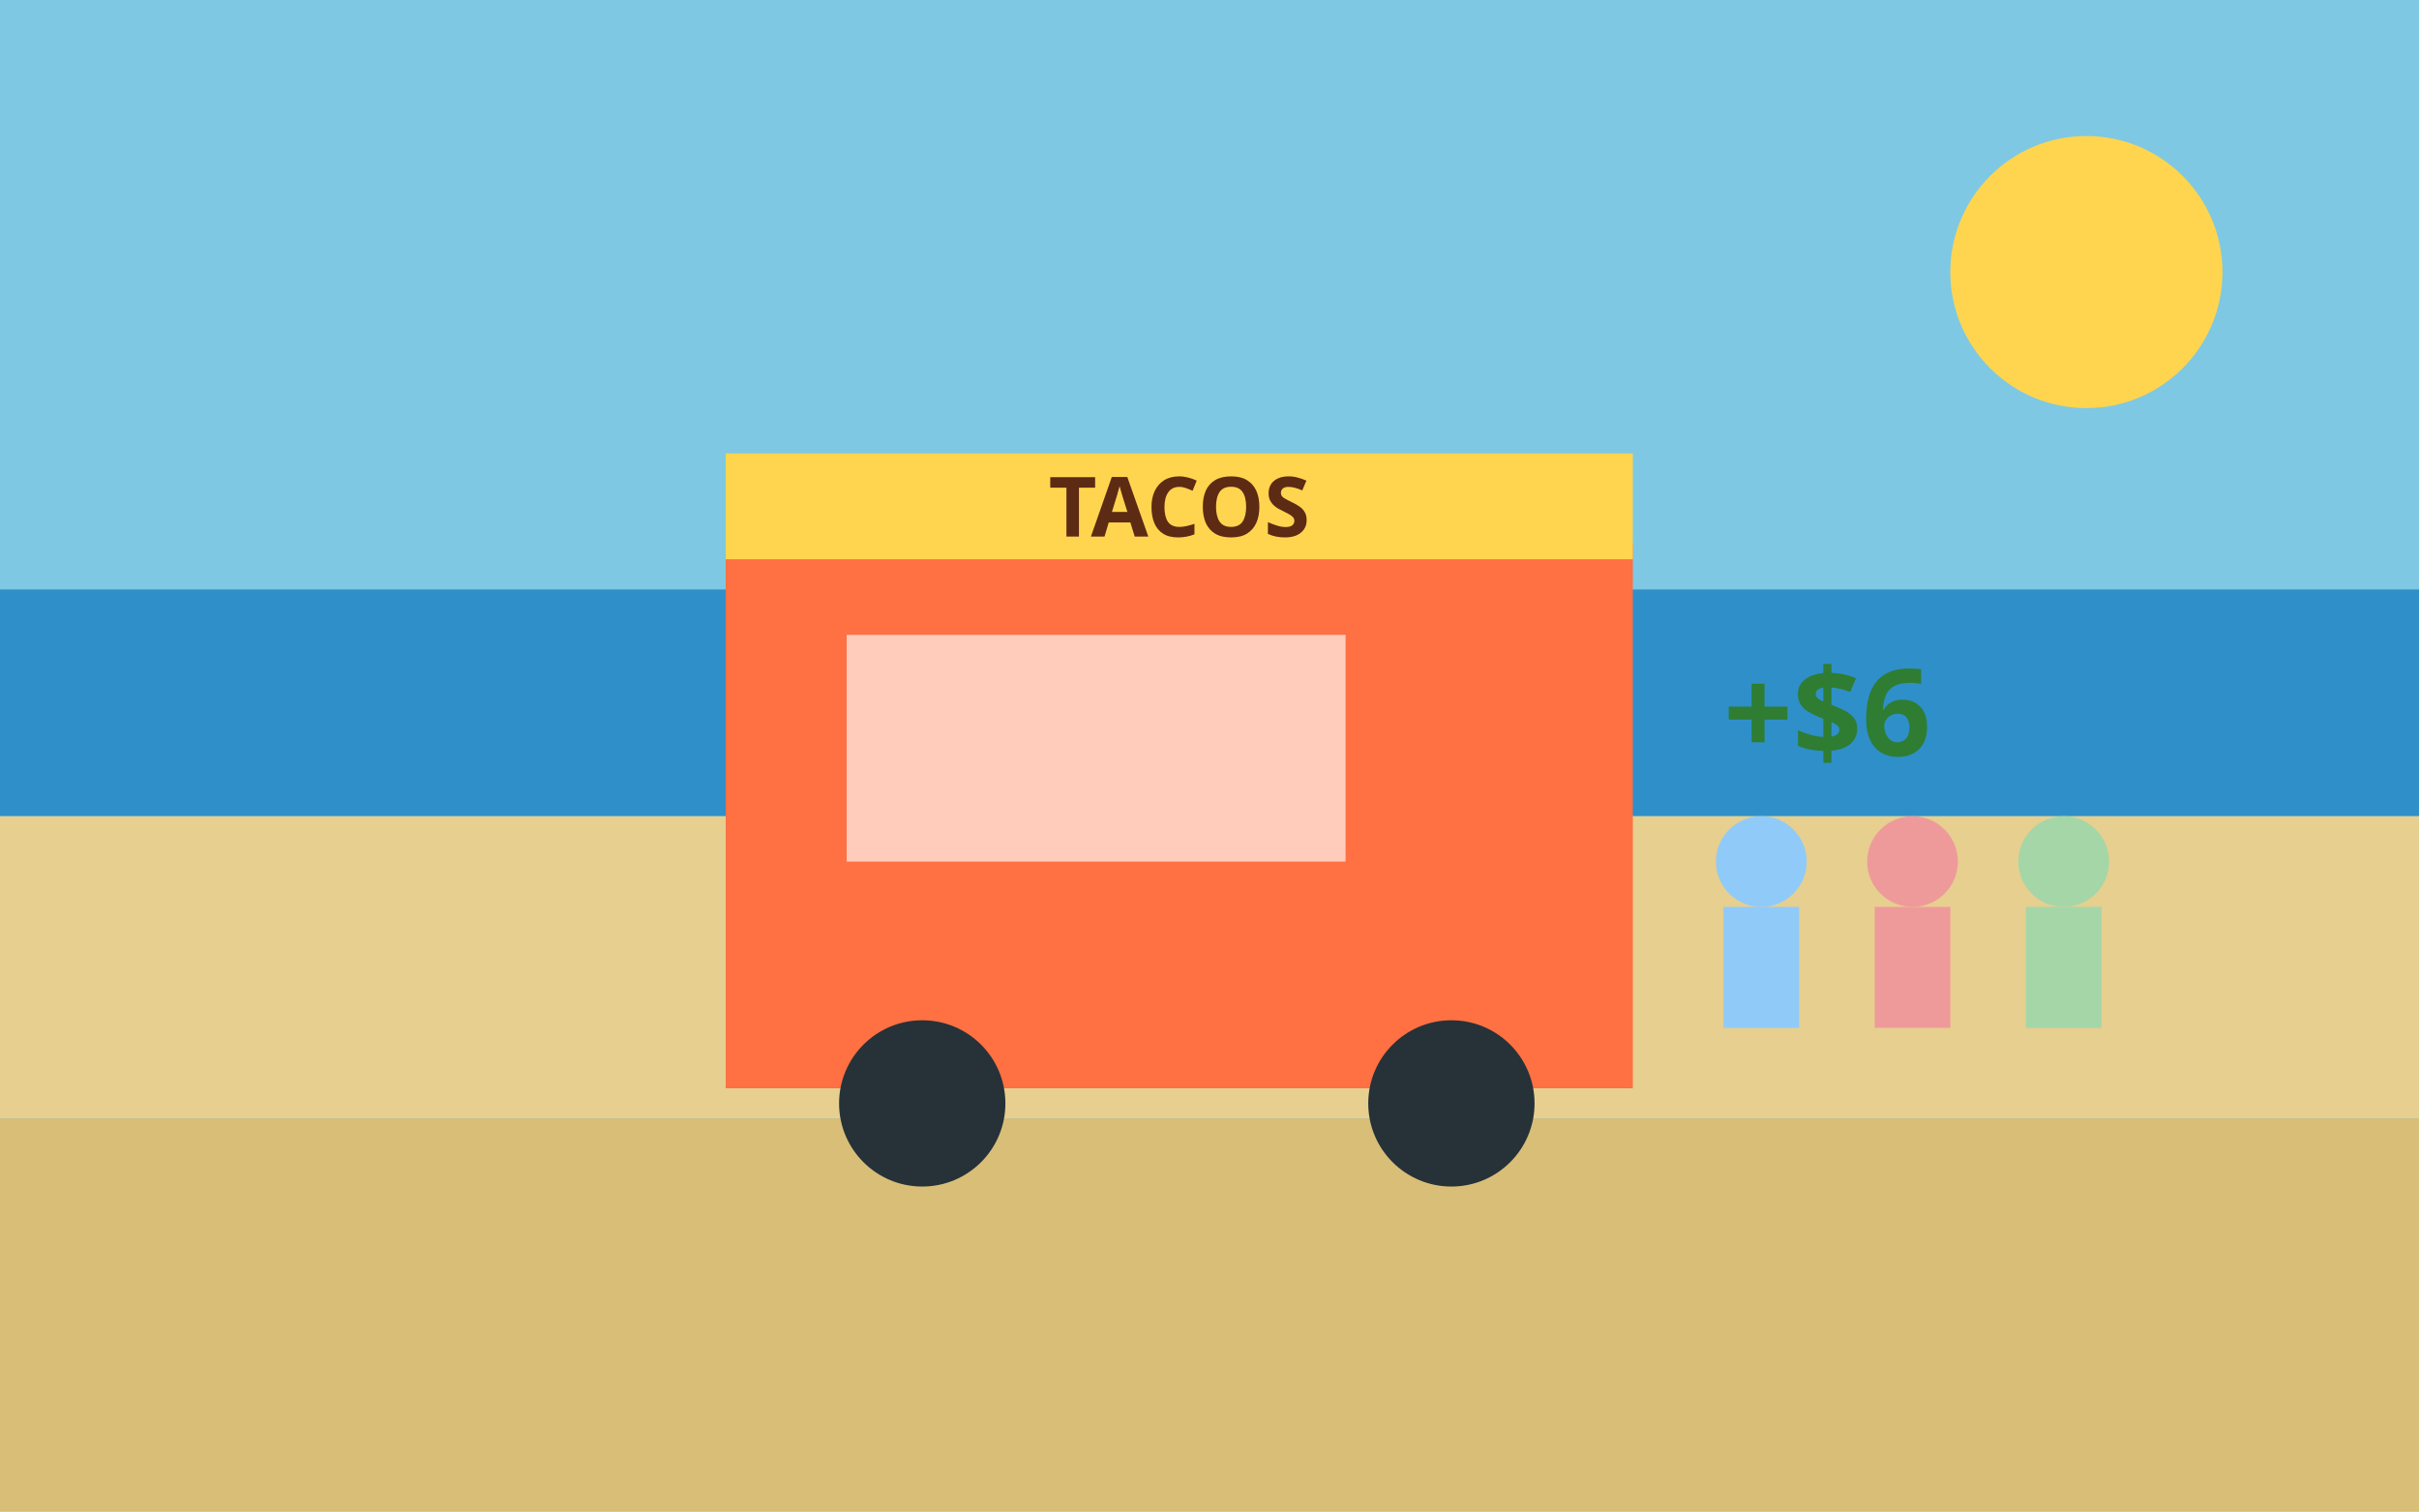
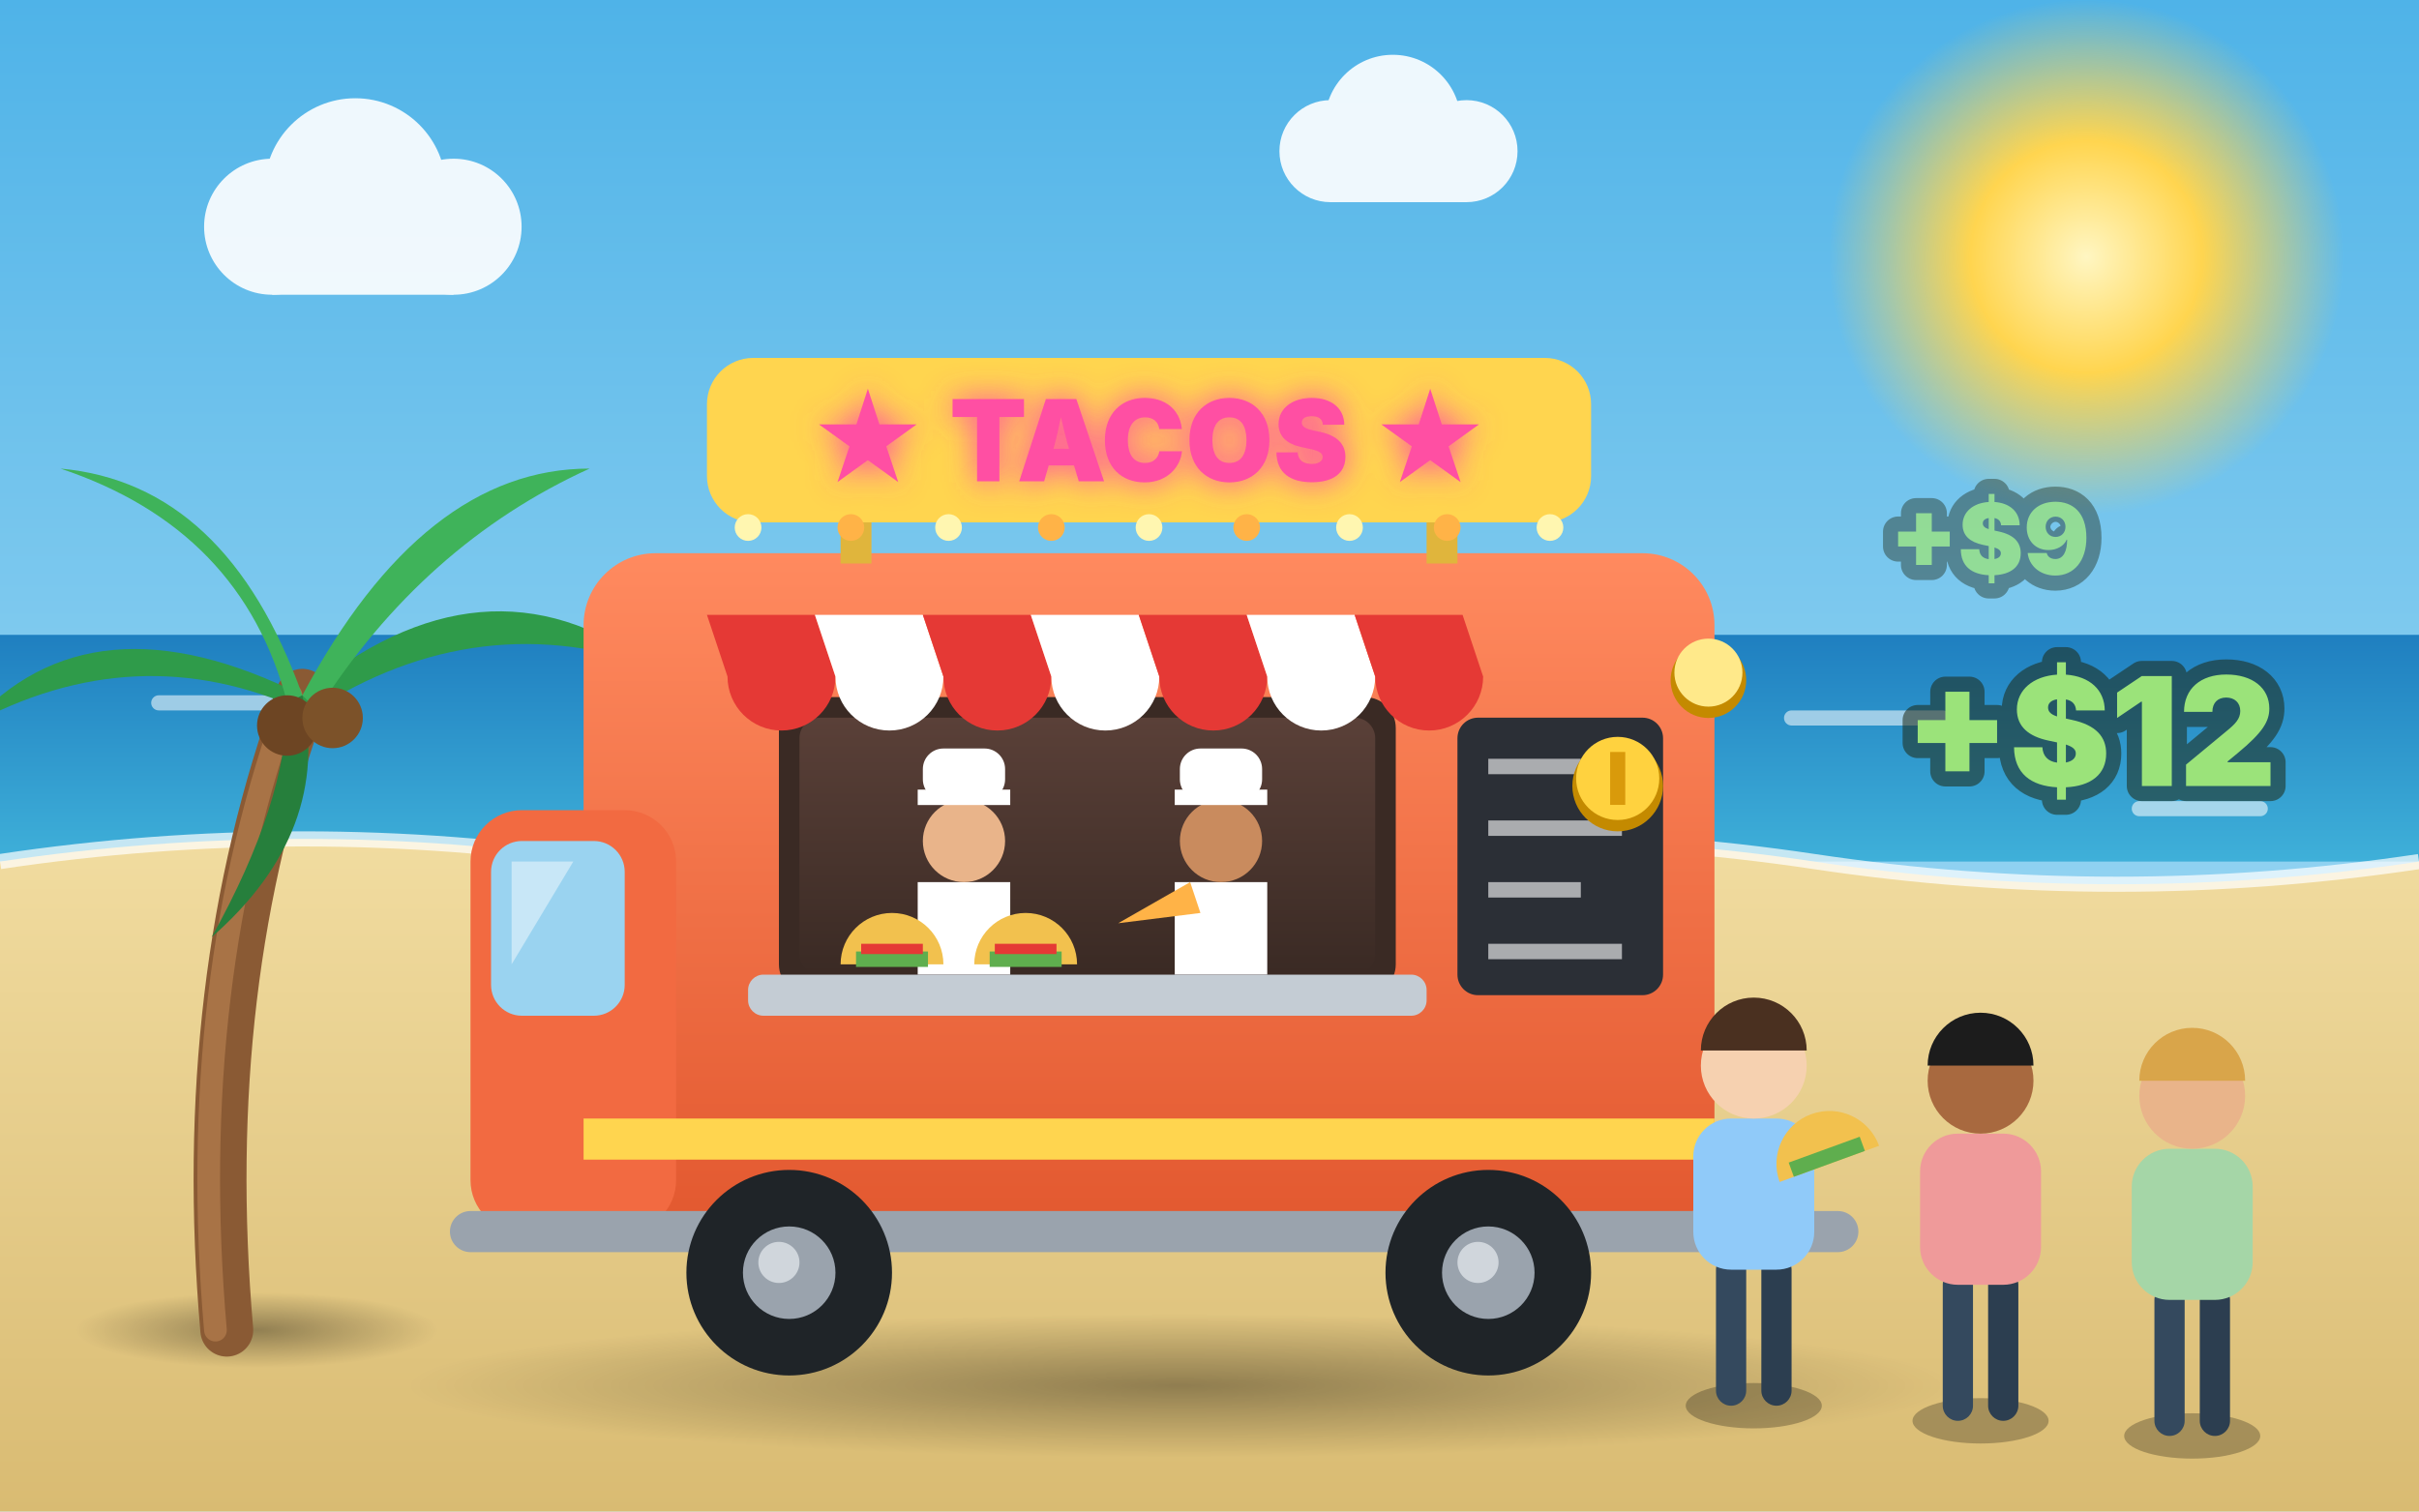
<svg xmlns="http://www.w3.org/2000/svg" viewBox="0 0 320 200">
-   <rect width="320" height="200" fill="#7ec8e3" />
-   <rect y="78" width="320" height="30" fill="#2f8fc9" />
-   <rect y="108" width="320" height="40" fill="#e6cf8f" />
-   <rect y="148" width="320" height="52" fill="#d9be78" />
-   <circle cx="276" cy="36" r="18" fill="#ffd54f" />
-   <rect x="96" y="72" width="120" height="72" fill="#ff7043" />
-   <rect x="96" y="60" width="120" height="14" fill="#ffd54f" />
-   <text x="156" y="71" text-anchor="middle" font-family="system-ui,sans-serif" font-weight="800" font-size="11" fill="#5d2a14">TACOS</text>
-   <rect x="112" y="84" width="66" height="30" fill="#ffccbc" />
-   <circle cx="122" cy="146" r="11" fill="#263238" />
-   <circle cx="192" cy="146" r="11" fill="#263238" />
+   <defs>
+     <linearGradient id="sky" x1="0" y1="0" x2="0" y2="1">
+       <stop offset="0" stop-color="#4fb3e8" />
+       <stop offset="1" stop-color="#bfe8f7" />
+     </linearGradient>
+     <linearGradient id="sea" x1="0" y1="0" x2="0" y2="1">
+       <stop offset="0" stop-color="#1f7fc0" />
+       <stop offset="1" stop-color="#3fb0d9" />
+     </linearGradient>
+     <linearGradient id="sand" x1="0" y1="0" x2="0" y2="1">
+       <stop offset="0" stop-color="#f1dca0" />
+       <stop offset="1" stop-color="#d9bb72" />
+     </linearGradient>
+     <linearGradient id="body" x1="0" y1="0" x2="0" y2="1">
+       <stop offset="0" stop-color="#ff8a5f" />
+       <stop offset="1" stop-color="#e2582f" />
+     </linearGradient>
+     <linearGradient id="kit" x1="0" y1="0" x2="0" y2="1">
+       <stop offset="0" stop-color="#5a4038" />
+       <stop offset="1" stop-color="#3a2a24" />
+     </linearGradient>
+     <radialGradient id="sun">
+       <stop offset="0" stop-color="#fff6c2" />
+       <stop offset=".45" stop-color="#ffd54f" />
+       <stop offset="1" stop-color="#ffd54f" stop-opacity="0" />
+     </radialGradient>
+     <radialGradient id="sh">
+       <stop offset="0" stop-color="#000" stop-opacity=".35" />
+       <stop offset="1" stop-color="#000" stop-opacity="0" />
+     </radialGradient>
+     <filter id="neon" x="-20%" y="-60%" width="140%" height="220%">
+       <feGaussianBlur stdDeviation="3" result="b" />
+       <feMerge>
+         <feMergeNode in="b" />
+         <feMergeNode in="SourceGraphic" />
+       </feMerge>
+     </filter>
+     <g id="person">
+       <ellipse cx="0" cy="0" rx="9" ry="3" fill="#000" opacity=".25" />
+       <rect x="-5" y="-20" width="4" height="20" rx="2" fill="#34495e" />
+       <rect x="1" y="-20" width="4" height="20" rx="2" fill="#2c3e50" />
+     </g>
+   </defs>
+   <rect width="320" height="200" fill="url(#sky)" />
+   <circle cx="276" cy="34" r="34" fill="url(#sun)" />
+   <g fill="#fff" opacity=".9">
+     <g transform="translate(36 30)">
+       <circle r="9" />
+       <circle cx="11" cy="-5" r="12" />
+       <circle cx="24" r="9" />
+       <rect y="-2" width="24" height="11" />
+     </g>
+     <g transform="translate(176 20) scale(.75)">
+       <circle r="9" />
+       <circle cx="11" cy="-5" r="12" />
+       <circle cx="24" r="9" />
+       <rect y="-2" width="24" height="11" />
+     </g>
+   </g>
+   <rect y="84" width="320" height="30" fill="url(#sea)" />
+   <g fill="#fff" opacity=".55">
+     <rect x="20" y="92" width="26" height="2" rx="1" />
+     <rect x="118" y="100" width="34" height="2" rx="1" />
+     <rect x="236" y="94" width="22" height="2" rx="1" />
+     <rect x="282" y="106" width="18" height="2" rx="1" />
+   </g>
+   <path d="M0 114 Q40 108 80 114 T160 114 T240 114 T320 114 V200 H0Z" fill="url(#sand)" />
+   <path d="M0 114 Q40 108 80 114 T160 114 T240 114 T320 114" fill="none" stroke="#fff" stroke-opacity=".7" stroke-width="2" />
+   <ellipse cx="34" cy="176" rx="24" ry="5" fill="url(#sh)" />
+   <path d="M30 176 Q26 130 40 92" stroke="#8a5a34" stroke-width="7" fill="none" stroke-linecap="round" />
+   <path d="M30 176 Q26 130 40 92" stroke="#a87346" stroke-width="3" fill="none" stroke-linecap="round" transform="translate(-1.5 0)" />
+   <g fill="#2f9b4a">
+     <path d="M40 92 Q12 78 -4 96 Q18 84 40 94Z" />
+     <path d="M40 92 Q64 72 86 88 Q62 80 40 95Z" />
+     <path d="M40 92 Q30 64 8 62 Q32 70 38 93Z" fill="#3fb35a" />
+     <path d="M40 92 Q56 62 78 62 Q56 72 42 94Z" fill="#3fb35a" />
+     <path d="M40 92 Q44 110 28 124 Q38 106 38 93Z" fill="#267f3c" />
+   </g>
+   <circle cx="38" cy="96" r="4" fill="#6d4523" />
+   <circle cx="44" cy="95" r="4" fill="#7c5229" />
+   <g transform="translate(152 182) scale(.68)">
+     <ellipse cx="6" cy="2" rx="150" ry="14" fill="url(#sh)" />
+     <rect x="-110" y="-160" width="220" height="132" rx="14" fill="url(#body)" />
+     <rect x="-132" y="-110" width="40" height="82" rx="10" fill="#f26a41" />
+     <rect x="-128" y="-104" width="26" height="34" rx="6" fill="#9ad3f0" />
+     <path d="M-124 -100h12l-12 20z" fill="#fff" opacity=".45" />
+     <rect x="-110" y="-50" width="220" height="8" fill="#ffd54f" />
+     <rect x="-136" y="-32" width="274" height="8" rx="4" fill="#9aa3ad" />
+     <rect x="-72" y="-132" width="120" height="58" rx="6" fill="#3a2a24" />
+     <rect x="-68" y="-128" width="112" height="50" rx="4" fill="url(#kit)" />
+     <g transform="translate(-36 0)">
+       <rect x="-9" y="-96" width="18" height="18" fill="#fff" />
+       <circle cx="0" cy="-104" r="8" fill="#e9b48a" />
+       <rect x="-8" y="-122" width="16" height="10" rx="4" fill="#fff" />
+       <rect x="-9" y="-114" width="18" height="3" fill="#fff" />
+     </g>
+     <g transform="translate(14 0)">
+       <rect x="-9" y="-96" width="18" height="18" fill="#fff" />
+       <circle cx="0" cy="-104" r="8" fill="#c98b5e" />
+       <rect x="-8" y="-122" width="16" height="10" rx="4" fill="#fff" />
+       <rect x="-9" y="-114" width="18" height="3" fill="#fff" />
+     </g>
+     <g fill="#ffb347">
+       <path d="M-6 -88 l14 -8 l2 6z" />
+     </g>
+     <rect x="-78" y="-78" width="132" height="8" rx="3" fill="#c4ccd4" />
+     <g transform="translate(-50 -80)">
+       <path d="M-10 0 A10 10 0 0 1 10 0Z" fill="#f2c14e" />
+       <path d="M-7 -1 h14" stroke="#5fae4e" stroke-width="3" />
+       <path d="M-6 -3 h12" stroke="#e53935" stroke-width="2" />
+     </g>
+     <g transform="translate(-24 -80)">
+       <path d="M-10 0 A10 10 0 0 1 10 0Z" fill="#f2c14e" />
+       <path d="M-7 -1 h14" stroke="#5fae4e" stroke-width="3" />
+       <path d="M-6 -3 h12" stroke="#e53935" stroke-width="2" />
+     </g>
+     <g>
+       <path d="M-86 -148h21l4 12a10.5 10.5 0 0 1 -21 0z" fill="#e53935" />
+       <path d="M-65 -148h21l4 12a10.5 10.5 0 0 1 -21 0z" fill="#fff" />
+       <path d="M-44 -148h21l4 12a10.5 10.5 0 0 1 -21 0z" fill="#e53935" />
+       <path d="M-23 -148h21l4 12a10.5 10.5 0 0 1 -21 0z" fill="#fff" />
+       <path d="M-2 -148h21l4 12a10.5 10.5 0 0 1 -21 0z" fill="#e53935" />
+       <path d="M19 -148h21l4 12a10.5 10.5 0 0 1 -21 0z" fill="#fff" />
+       <path d="M40 -148h21l4 12a10.5 10.5 0 0 1 -21 0z" fill="#e53935" />
+     </g>
+     <rect x="60" y="-128" width="40" height="54" rx="4" fill="#2b2f36" />
+     <g fill="#fff" opacity=".6">
+       <rect x="66" y="-120" width="18" height="3" />
+       <rect x="66" y="-108" width="26" height="3" />
+       <rect x="66" y="-96" width="18" height="3" />
+       <rect x="66" y="-84" width="26" height="3" />
+     </g>
+     <rect x="-60" y="-170" width="6" height="12" fill="#e0b53c" />
+     <rect x="54" y="-170" width="6" height="12" fill="#e0b53c" />
+     <rect x="56" y="-196" width="12" height="28" fill="#8b8f96" />
+     <rect x="-86" y="-198" width="172" height="32" rx="9" fill="#ffd54f" />
+     <g filter="url(#neon)">
+       <text x="0" y="-174" text-anchor="middle" font-family="system-ui,-apple-system,sans-serif" font-weight="900" font-size="22" fill="#ff4fa3">★ TACOS ★</text>
+     </g>
+     <g fill="#fff6b0">
+       <circle cx="-78" cy="-165" r="2.6" />
+       <circle cx="-39" cy="-165" r="2.6" />
+       <circle cx="0" cy="-165" r="2.6" />
+       <circle cx="39" cy="-165" r="2.6" />
+       <circle cx="78" cy="-165" r="2.6" />
+     </g>
+     <g fill="#ffb347">
+       <circle cx="-58" cy="-165" r="2.6" />
+       <circle cx="-19" cy="-165" r="2.6" />
+       <circle cx="19" cy="-165" r="2.6" />
+       <circle cx="58" cy="-165" r="2.6" />
+     </g>
+     <circle cx="-70" cy="-20" r="20" fill="#1f2428" />
+     <circle cx="-70" cy="-20" r="9" fill="#9aa3ad" />
+     <circle cx="-72" cy="-22" r="4" fill="#d0d6dc" />
+     <circle cx="66" cy="-20" r="20" fill="#1f2428" />
+     <circle cx="66" cy="-20" r="9" fill="#9aa3ad" />
+     <circle cx="64" cy="-22" r="4" fill="#d0d6dc" />
+   </g>
+   <g transform="translate(232 186)">
+     <use href="#person" />
+     <rect x="-8" y="-38" width="16" height="20" rx="5" fill="#90caf9" />
+     <circle cx="0" cy="-45" r="7" fill="#f6d1b0" />
+     <path d="M-7 -47 a7 7 0 0 1 14 0z" fill="#4a3020" />
+     <g transform="translate(10 -32) rotate(-20)">
+       <path d="M-7 0 A7 7 0 0 1 7 0Z" fill="#f2c14e" />
+       <path d="M-5 -1 h10" stroke="#5fae4e" stroke-width="2" />
+     </g>
+   </g>
+   <g transform="translate(262 188)">
+     <use href="#person" />
+     <rect x="-8" y="-38" width="16" height="20" rx="5" fill="#ef9a9a" />
+     <circle cx="0" cy="-45" r="7" fill="#a8693f" />
+     <path d="M-7 -47 a7 7 0 0 1 14 0z" fill="#1c1c1c" />
+   </g>
+   <g transform="translate(290 190)">
+     <use href="#person" />
+     <rect x="-8" y="-38" width="16" height="20" rx="5" fill="#a5d6a7" />
+     <circle cx="0" cy="-45" r="7" fill="#e9b48a" />
+     <path d="M-7 -47 a7 7 0 0 1 14 0z" fill="#d9a54a" />
+   </g>
  <g>
-     <rect x="228" y="120" width="10" height="16" fill="#90caf9" />
-     <circle cx="233" cy="114" r="6" fill="#90caf9" />
-     <rect x="248" y="120" width="10" height="16" fill="#ef9a9a" />
-     <circle cx="253" cy="114" r="6" fill="#ef9a9a" />
-     <rect x="268" y="120" width="10" height="16" fill="#a5d6a7" />
-     <circle cx="273" cy="114" r="6" fill="#a5d6a7" />
+     <circle cx="214" cy="104" r="6" fill="#c48a00" />
+     <circle cx="214" cy="103" r="5.5" fill="#ffd23f" />
+     <rect x="213" y="99.5" width="2" height="7" fill="#d99a0b" />
+     <circle cx="226" cy="90" r="5" fill="#c48a00" />
+     <circle cx="226" cy="89" r="4.5" fill="#ffe98a" />
  </g>
-   <text x="228" y="100" font-family="system-ui,sans-serif" font-weight="700" font-size="16" fill="#2e7d32">+$6</text>
+   <g font-family="system-ui,-apple-system,sans-serif" font-weight="900" paint-order="stroke" stroke="rgba(30,40,20,.55)" stroke-width="4" stroke-linejoin="round">
+     <text x="252" y="104" font-size="20" fill="#9be37a">+$12</text>
+     <text x="250" y="76" font-size="13" fill="#9be37a" opacity=".75">+$9</text>
+   </g>
</svg>
